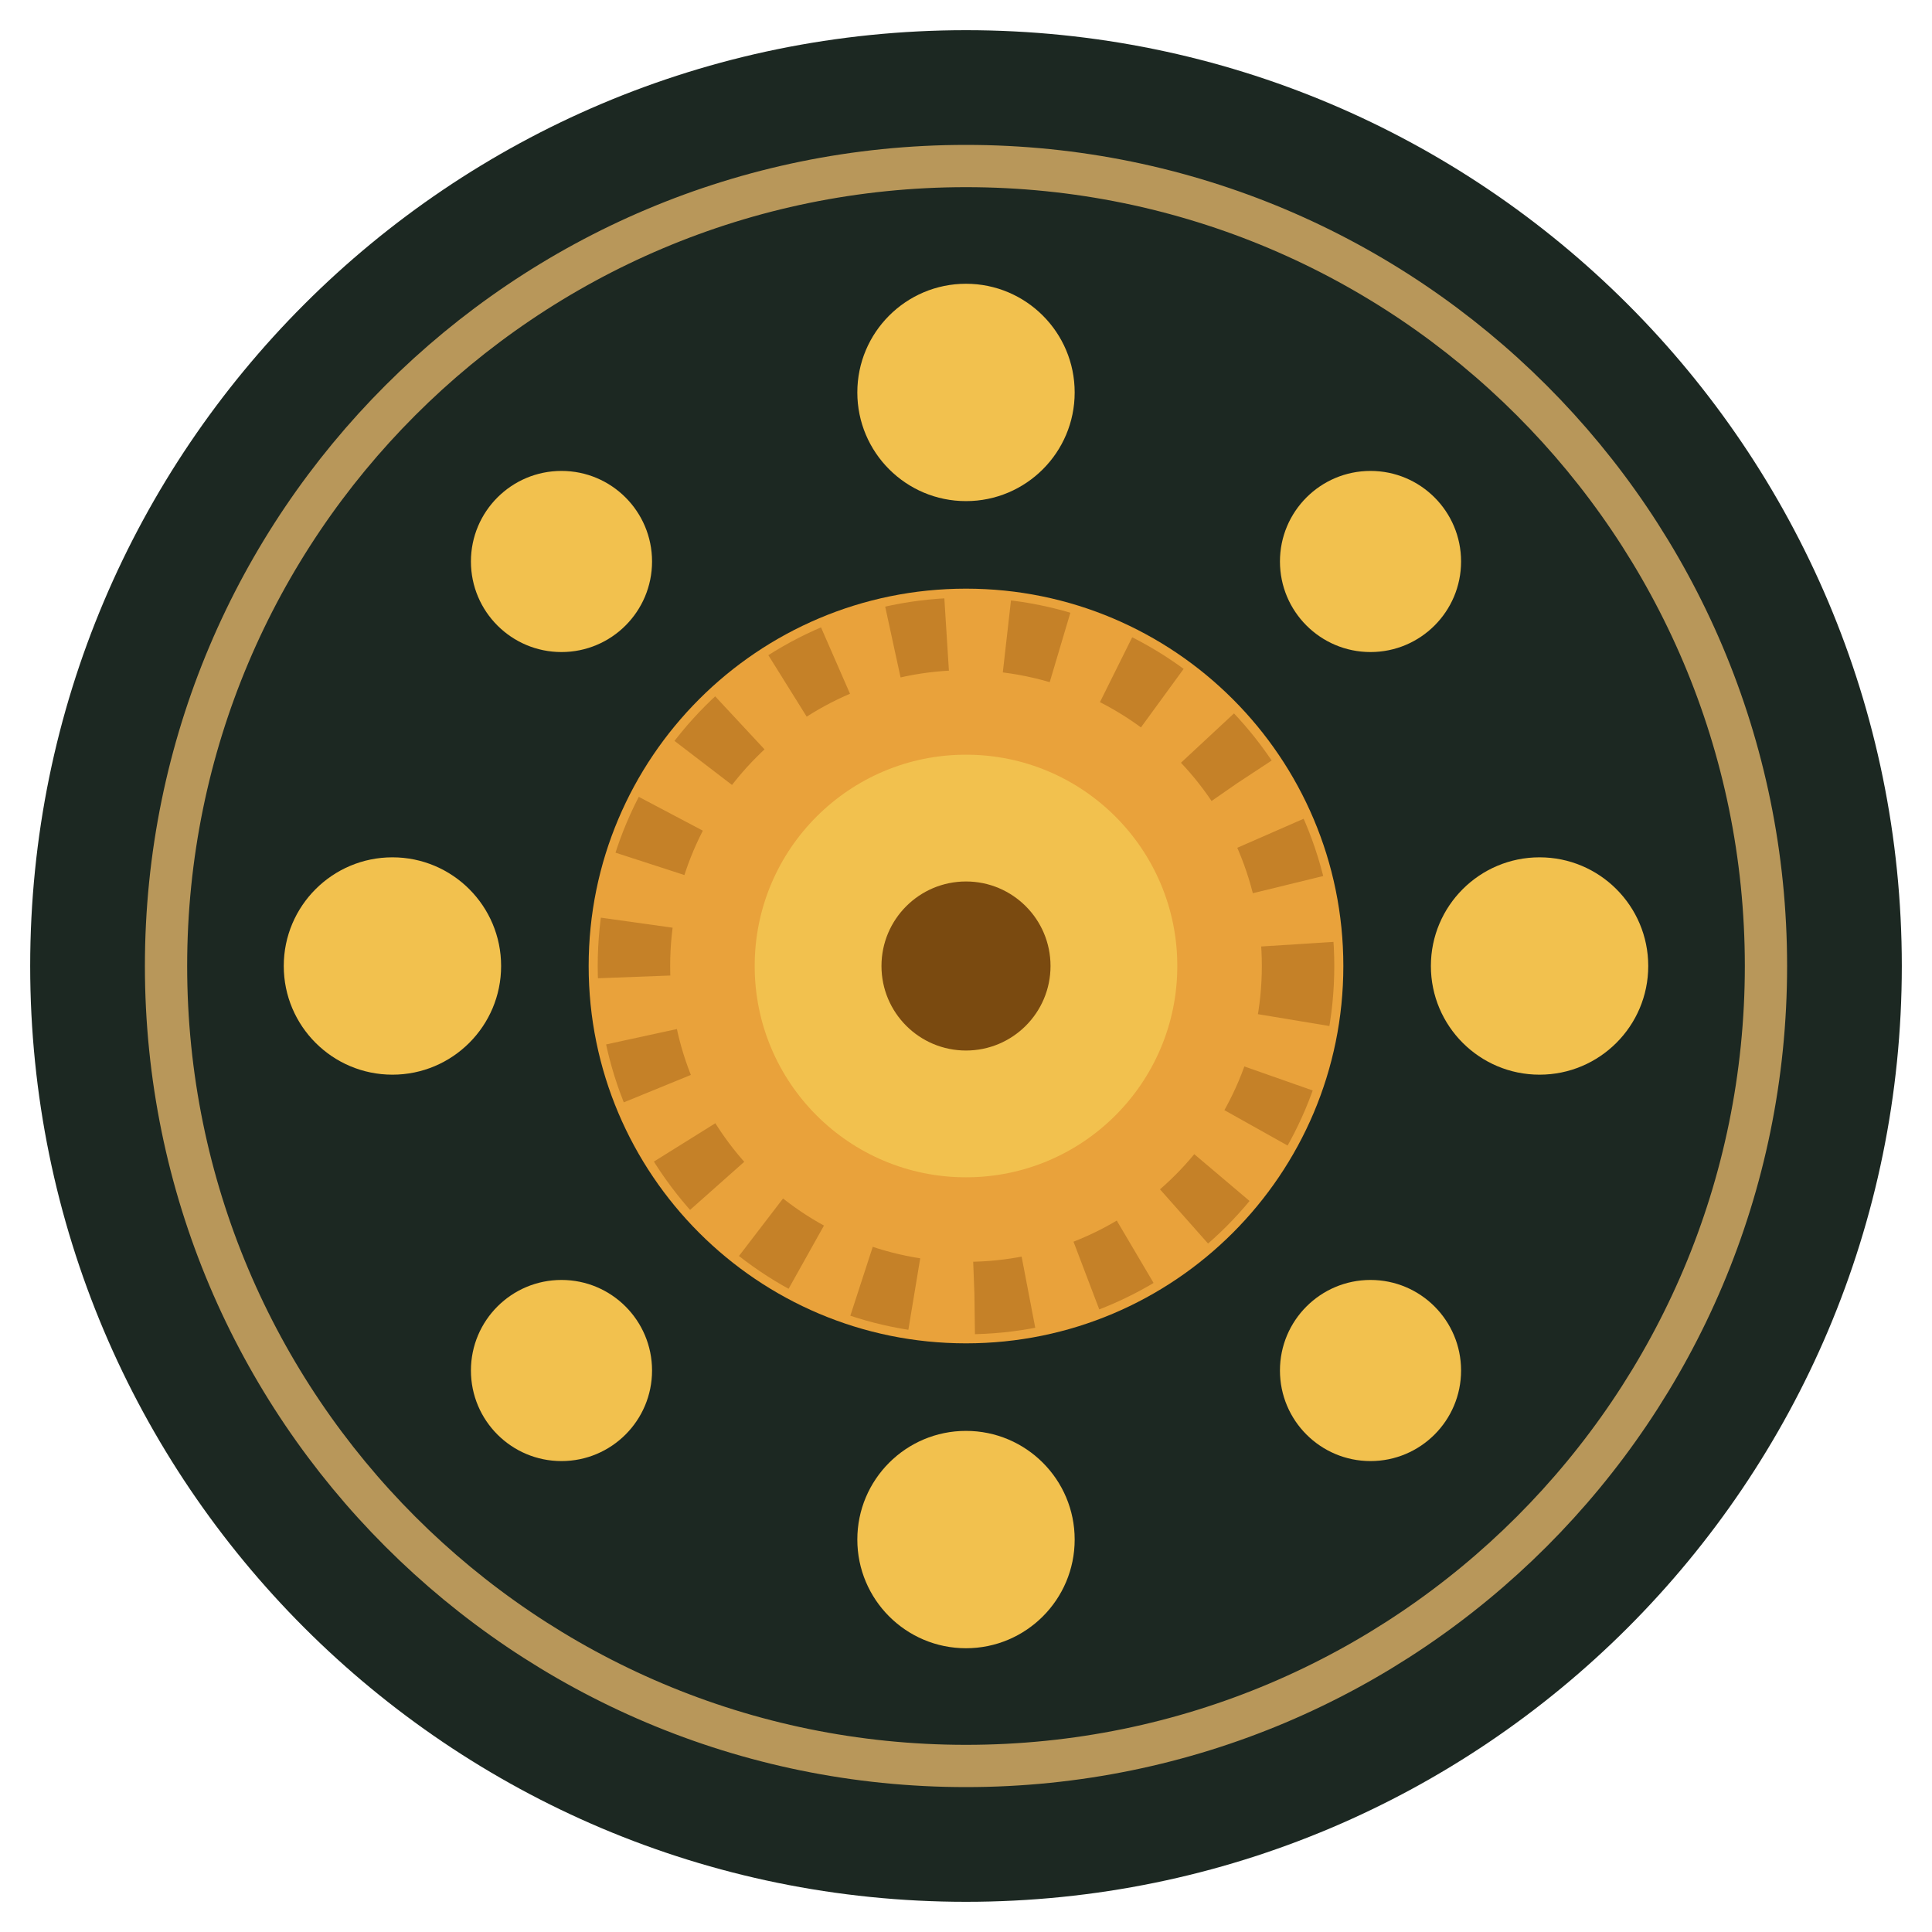
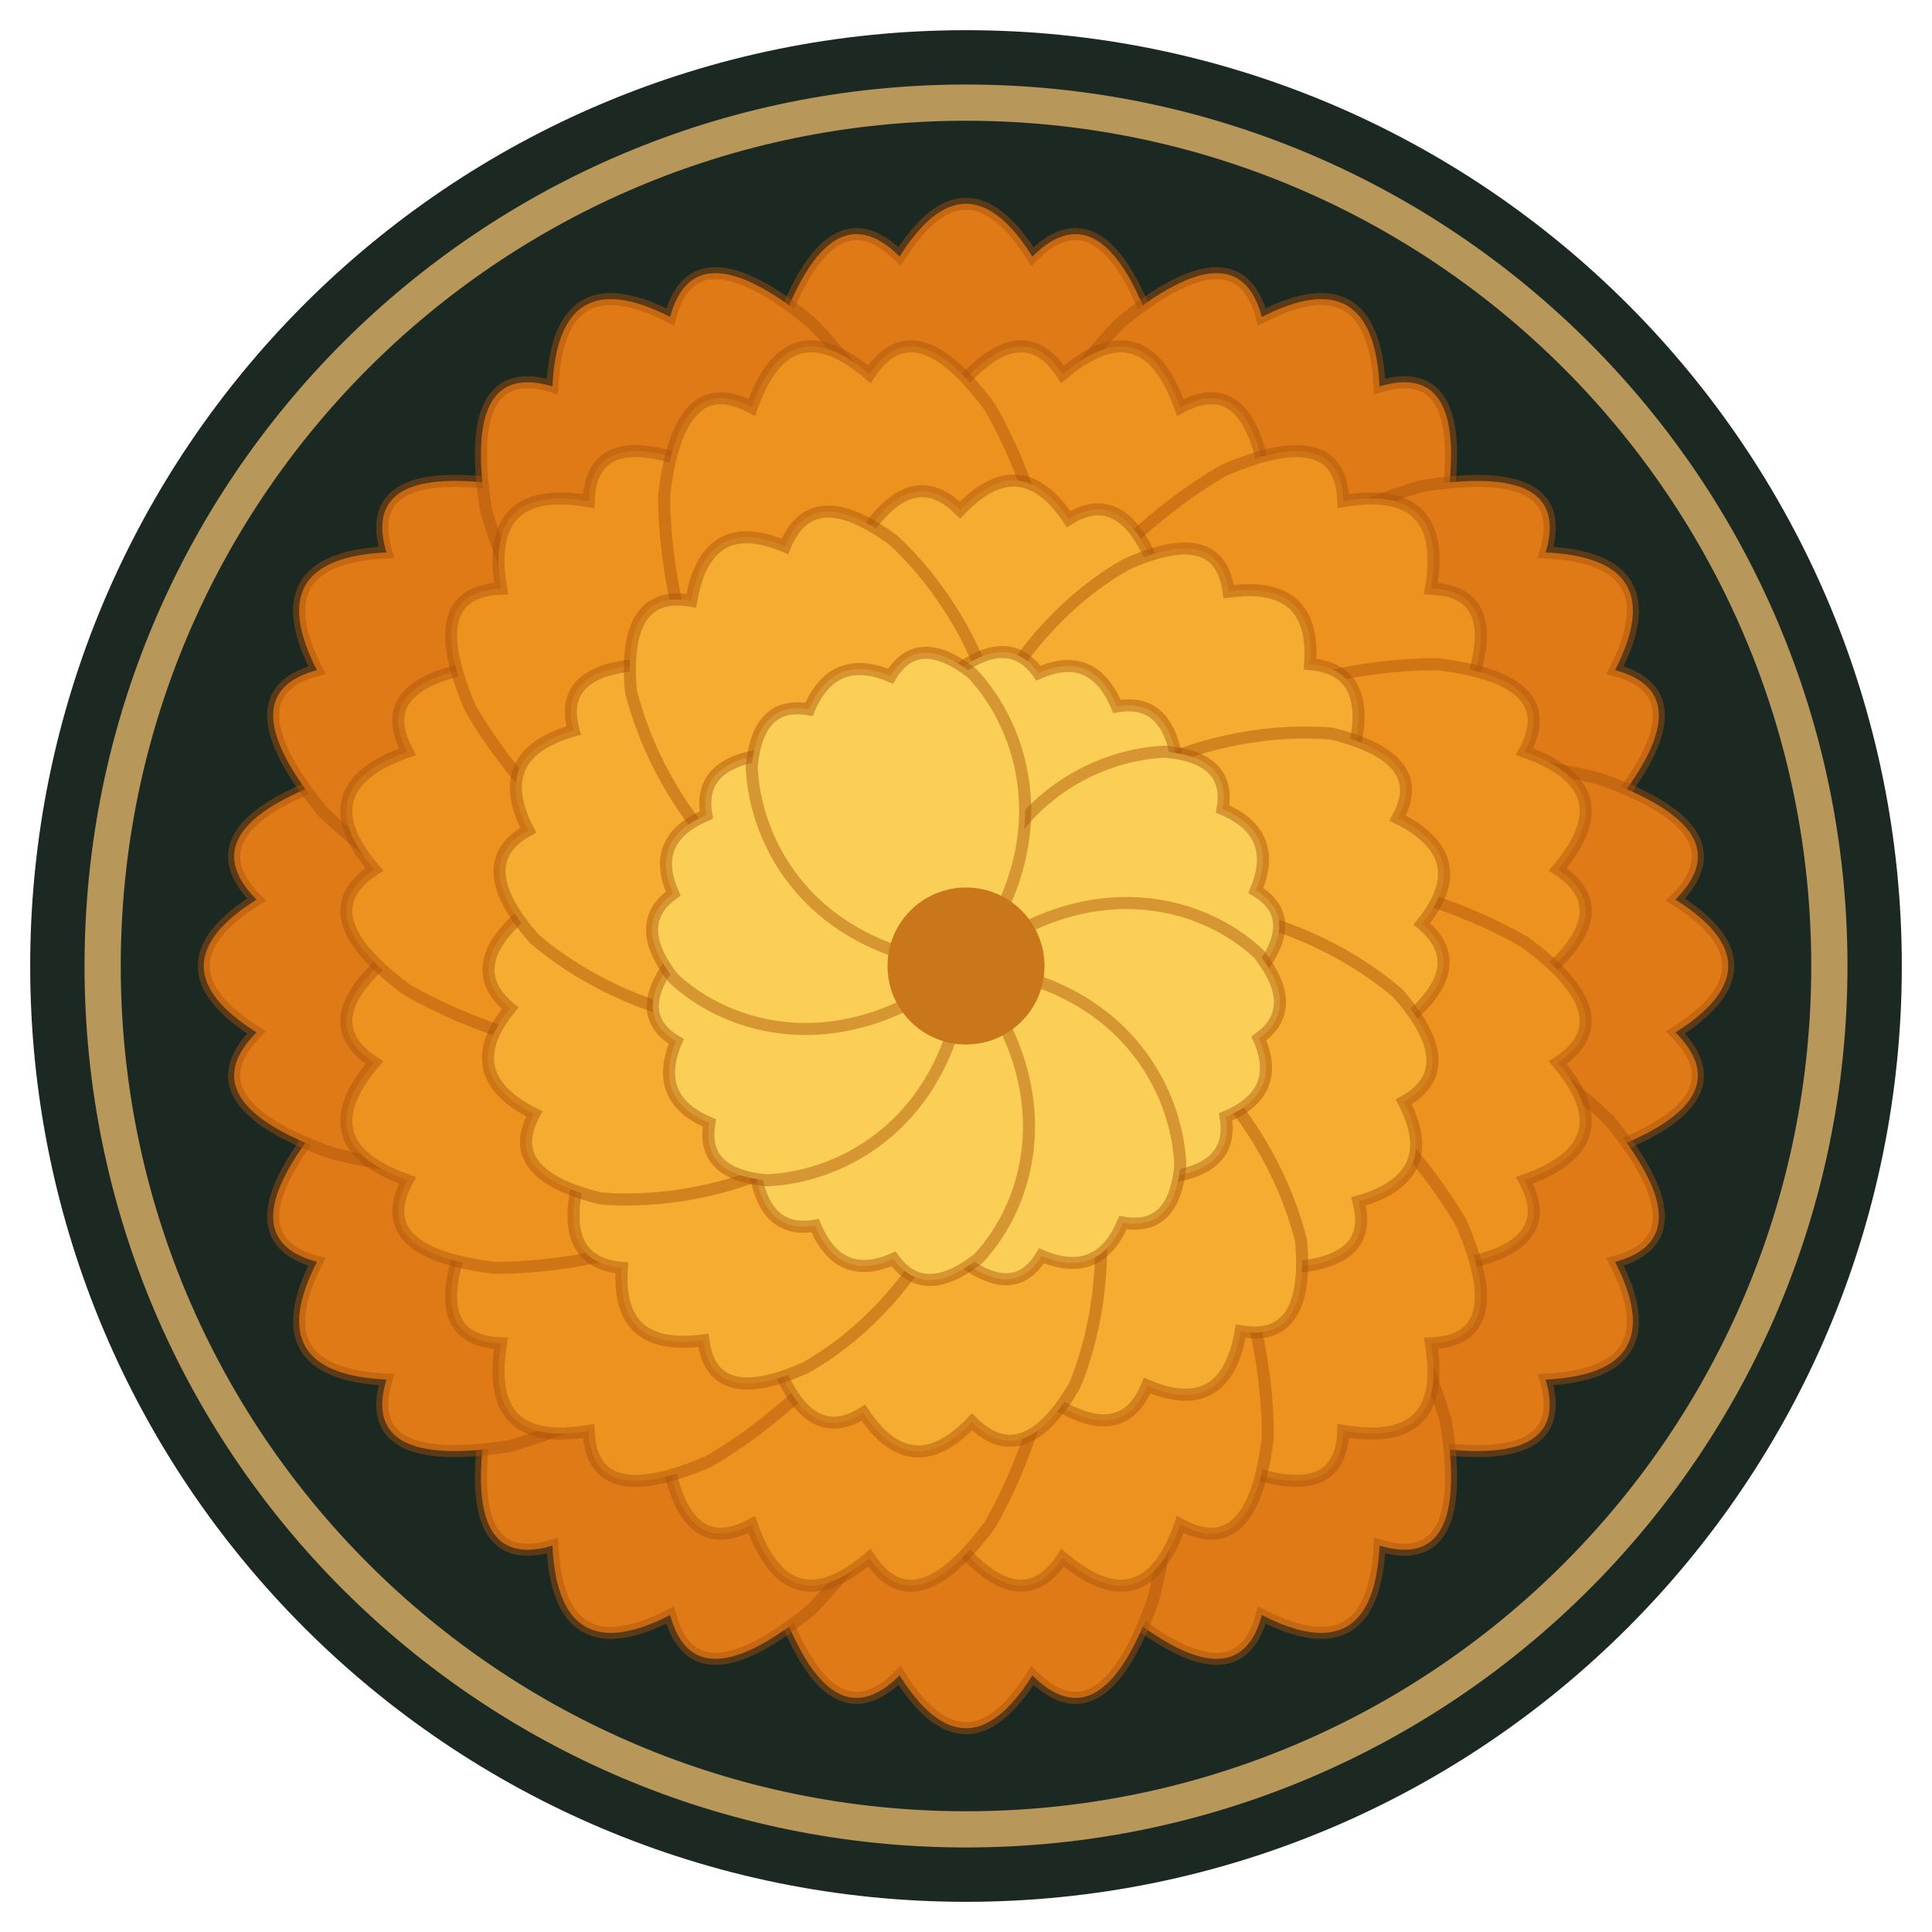
- <svg xmlns="http://www.w3.org/2000/svg" viewBox="0 0 64 64">
-   <circle cx="32" cy="32" r="31" fill="#1c2822" />
-   <circle cx="32" cy="32" r="26.5" fill="none" stroke="#b8975a" stroke-width="1.4" />
-   <g fill="#f2c14e">
-     <circle cx="32" cy="13" r="3.6" />
-     <circle cx="32" cy="51" r="3.6" />
-     <circle cx="13" cy="32" r="3.6" />
-     <circle cx="51" cy="32" r="3.6" />
-     <circle cx="18.6" cy="18.6" r="3" />
-     <circle cx="45.4" cy="18.6" r="3" />
-     <circle cx="18.6" cy="45.4" r="3" />
-     <circle cx="45.4" cy="45.4" r="3" />
-   </g>
-   <circle cx="32" cy="32" r="12.5" fill="#e9a23b" />
-   <circle cx="32" cy="32" r="11" fill="none" stroke="#9a5a12" stroke-opacity=".45" stroke-width="2.4" stroke-dasharray="1.8 2" />
-   <circle cx="32" cy="32" r="7" fill="#f2c14e" />
-   <circle cx="32" cy="32" r="2.8" fill="#7a4a10" />
+ <svg xmlns="http://www.w3.org/2000/svg" viewBox="-32 -32 64 64">
+   <circle r="31" fill="#1c2822" />
+   <circle r="28.6" fill="none" stroke="#b8975a" stroke-width="1.2" />
+   <path d="M0 0C7.1 -6 7.6 -15.5 6.2 -21Q4.5 -25.8 2.2 -23.5Q0 -27 -2.2 -23.5Q-4.5 -25.8 -6.2 -21C-7.6 -15.5 -7.1 -6 0 0Z" fill="#df7a17" stroke="#a9520a" stroke-opacity=".45" stroke-width=".4" />
+   <path d="M0 0C9.2 -1.6 14.3 -9.6 15.9 -15.1Q16.7 -20.1 13.7 -19.2Q13.5 -23.4 9.8 -21.5Q9 -24.5 5.1 -21.3C1.2 -17.2 -3.2 -8.8 0 0Z" fill="#df7a17" stroke="#a9520a" stroke-opacity=".45" stroke-width=".4" />
+   <path d="M0 0C8.8 3.2 17.2 -1.2 21.3 -5.1Q24.5 -9 21.5 -9.8Q23.4 -13.5 19.2 -13.7Q20.1 -16.7 15.1 -15.9C9.6 -14.3 1.6 -9.2 0 0Z" fill="#df7a17" stroke="#a9520a" stroke-opacity=".45" stroke-width=".4" />
+   <path d="M0 0C6 7.1 15.5 7.6 21 6.2Q25.8 4.5 23.5 2.2Q27 0 23.5 -2.2Q25.8 -4.5 21 -6.2C15.5 -7.6 6 -7.1 0 0Z" fill="#df7a17" stroke="#a9520a" stroke-opacity=".45" stroke-width=".4" />
+   <path d="M0 0C1.6 9.2 9.6 14.3 15.1 15.9Q20.1 16.7 19.2 13.7Q23.4 13.5 21.5 9.8Q24.5 9 21.3 5.1C17.2 1.2 8.8 -3.2 0 0Z" fill="#df7a17" stroke="#a9520a" stroke-opacity=".45" stroke-width=".4" />
+   <path d="M0 0C-3.2 8.8 1.2 17.2 5.1 21.3Q9 24.5 9.8 21.5Q13.5 23.4 13.7 19.2Q16.7 20.1 15.9 15.1C14.3 9.6 9.2 1.6 0 0Z" fill="#df7a17" stroke="#a9520a" stroke-opacity=".45" stroke-width=".4" />
+   <path d="M0 0C-7.1 6 -7.6 15.5 -6.2 21Q-4.5 25.8 -2.2 23.5Q0 27 2.2 23.5Q4.5 25.8 6.2 21C7.6 15.5 7.1 6 0 0Z" fill="#df7a17" stroke="#a9520a" stroke-opacity=".45" stroke-width=".4" />
+   <path d="M0 0C-9.2 1.6 -14.3 9.6 -15.9 15.1Q-16.7 20.1 -13.7 19.2Q-13.5 23.4 -9.8 21.5Q-9 24.5 -5.1 21.3C-1.2 17.2 3.2 8.8 0 0Z" fill="#df7a17" stroke="#a9520a" stroke-opacity=".45" stroke-width=".4" />
+   <path d="M0 0C-8.8 -3.2 -17.2 1.2 -21.3 5.1Q-24.5 9 -21.5 9.8Q-23.4 13.5 -19.2 13.7Q-20.1 16.7 -15.1 15.9C-9.6 14.3 -1.6 9.2 0 0Z" fill="#df7a17" stroke="#a9520a" stroke-opacity=".45" stroke-width=".4" />
+   <path d="M0 0C-6 -7.1 -15.5 -7.6 -21 -6.2Q-25.8 -4.5 -23.5 -2.2Q-27 0 -23.5 2.2Q-25.8 4.5 -21 6.2C-15.5 7.6 -6 7.1 0 0Z" fill="#df7a17" stroke="#a9520a" stroke-opacity=".45" stroke-width=".4" />
+   <path d="M0 0C-1.6 -9.2 -9.6 -14.3 -15.1 -15.9Q-20.1 -16.7 -19.2 -13.7Q-23.4 -13.5 -21.5 -9.8Q-24.5 -9 -21.3 -5.1C-17.2 -1.2 -8.8 3.2 0 0Z" fill="#df7a17" stroke="#a9520a" stroke-opacity=".45" stroke-width=".4" />
+   <path d="M0 0C3.2 -8.8 -1.2 -17.2 -5.1 -21.3Q-9 -24.5 -9.8 -21.5Q-13.5 -23.4 -13.7 -19.2Q-16.7 -20.1 -15.9 -15.1C-14.3 -9.6 -9.2 -1.6 0 0Z" fill="#df7a17" stroke="#a9520a" stroke-opacity=".45" stroke-width=".4" />
+   <path d="M0 0C7.5 -3.2 10 -10.8 10 -15.6Q9.5 -19.8 7.1 -18.5Q5.9 -21.9 3.2 -19.6Q1.7 -21.9 -0.8 -18.5C-3.2 -14.3 -4.9 -6.5 0 0Z" fill="#ee921f" stroke="#a9520a" stroke-opacity=".45" stroke-width=".4" />
+   <path d="M0 0C8.1 1 14 -4.4 16.4 -8.5Q18.1 -12.4 15.4 -12.5Q16 -16 12.5 -15.4Q12.4 -18.1 8.5 -16.4C4.4 -14 -1 -8.1 0 0Z" fill="#ee921f" stroke="#a9520a" stroke-opacity=".45" stroke-width=".4" />
+   <path d="M0 0C6.5 4.9 14.3 3.2 18.5 0.8Q21.9 -1.7 19.6 -3.2Q21.9 -5.9 18.5 -7.1Q19.8 -9.5 15.6 -10C10.8 -10 3.2 -7.5 0 0Z" fill="#ee921f" stroke="#a9520a" stroke-opacity=".45" stroke-width=".4" />
+   <path d="M0 0C3.2 7.5 10.8 10 15.6 10Q19.8 9.5 18.5 7.1Q21.9 5.9 19.6 3.2Q21.9 1.7 18.5 -0.8C14.3 -3.2 6.5 -4.9 0 0Z" fill="#ee921f" stroke="#a9520a" stroke-opacity=".45" stroke-width=".4" />
+   <path d="M0 0C-1 8.1 4.4 14 8.5 16.4Q12.4 18.1 12.5 15.4Q16 16 15.4 12.5Q18.1 12.4 16.4 8.5C14 4.4 8.1 -1 0 0Z" fill="#ee921f" stroke="#a9520a" stroke-opacity=".45" stroke-width=".4" />
+   <path d="M0 0C-4.9 6.5 -3.2 14.3 -0.8 18.5Q1.7 21.9 3.2 19.6Q5.9 21.9 7.1 18.5Q9.5 19.8 10 15.6C10 10.8 7.5 3.2 0 0Z" fill="#ee921f" stroke="#a9520a" stroke-opacity=".45" stroke-width=".4" />
+   <path d="M0 0C-7.5 3.2 -10 10.8 -10 15.6Q-9.5 19.8 -7.1 18.5Q-5.9 21.9 -3.2 19.6Q-1.7 21.9 0.8 18.5C3.2 14.3 4.9 6.5 0 0Z" fill="#ee921f" stroke="#a9520a" stroke-opacity=".45" stroke-width=".4" />
+   <path d="M0 0C-8.1 -1 -14 4.4 -16.4 8.5Q-18.1 12.4 -15.4 12.5Q-16 16 -12.5 15.4Q-12.4 18.1 -8.5 16.4C-4.4 14 1 8.1 0 0Z" fill="#ee921f" stroke="#a9520a" stroke-opacity=".45" stroke-width=".4" />
+   <path d="M0 0C-6.5 -4.9 -14.3 -3.2 -18.5 -0.8Q-21.9 1.7 -19.6 3.2Q-21.9 5.9 -18.5 7.1Q-19.8 9.5 -15.6 10C-10.8 10 -3.2 7.5 0 0Z" fill="#ee921f" stroke="#a9520a" stroke-opacity=".45" stroke-width=".4" />
+   <path d="M0 0C-3.2 -7.5 -10.8 -10 -15.6 -10Q-19.8 -9.5 -18.5 -7.1Q-21.9 -5.9 -19.6 -3.2Q-21.9 -1.7 -18.5 0.8C-14.3 3.2 -6.5 4.9 0 0Z" fill="#ee921f" stroke="#a9520a" stroke-opacity=".45" stroke-width=".4" />
+   <path d="M0 0C1 -8.1 -4.4 -14 -8.5 -16.4Q-12.4 -18.1 -12.5 -15.4Q-16 -16 -15.4 -12.5Q-18.1 -12.4 -16.4 -8.5C-14 -4.4 -8.1 1 0 0Z" fill="#ee921f" stroke="#a9520a" stroke-opacity=".45" stroke-width=".4" />
+   <path d="M0 0C4.9 -6.5 3.2 -14.3 0.8 -18.5Q-1.7 -21.9 -3.2 -19.6Q-5.9 -21.9 -7.1 -18.5Q-9.5 -19.8 -10 -15.6C-10 -10.8 -7.5 -3.2 0 0Z" fill="#ee921f" stroke="#a9520a" stroke-opacity=".45" stroke-width=".4" />
+   <path d="M0 0C6.1 -3.2 7.1 -9.2 6.4 -12.8Q5.3 -16 3.4 -14.8Q1.8 -17.2 -0.2 -15.1Q-1.9 -16.8 -3.6 -13.9C-5 -10.5 -5.3 -4.4 0 0Z" fill="#f5ac30" stroke="#a9520a" stroke-opacity=".45" stroke-width=".4" />
+   <path d="M0 0C6.8 1 11.2 -3.3 12.7 -6.6Q13.7 -9.8 11.4 -10Q11.6 -12.8 8.7 -12.4Q8.4 -14.7 5.3 -13.3C2.1 -11.5 -1.7 -6.7 0 0Z" fill="#f5ac30" stroke="#a9520a" stroke-opacity=".45" stroke-width=".4" />
+   <path d="M0 0C5 4.8 11 3.9 14.2 2.1Q16.9 0.1 15.1 -1.4Q16.9 -3.6 14.3 -4.9Q15.4 -6.9 12.1 -7.7C8.4 -8 2.6 -6.4 0 0Z" fill="#f5ac30" stroke="#a9520a" stroke-opacity=".45" stroke-width=".4" />
+   <path d="M0 0C1.2 6.8 6.6 9.6 10.2 10Q13.6 10 13 7.8Q15.8 7 14.5 4.5Q16.5 3.4 14.3 0.9C11.5 -1.5 5.8 -3.7 0 0Z" fill="#f5ac30" stroke="#a9520a" stroke-opacity=".45" stroke-width=".4" />
+   <path d="M0 0C-3.1 6.2 -0.3 11.6 2.4 14.1Q5.1 16.1 6 13.9Q8.6 15 9.1 12.1Q11.4 12.5 11.1 9.1C10.2 5.5 6.9 0.5 0 0Z" fill="#f5ac30" stroke="#a9520a" stroke-opacity=".45" stroke-width=".4" />
+   <path d="M0 0C-6.1 3.2 -7.1 9.2 -6.4 12.8Q-5.3 16 -3.4 14.8Q-1.8 17.2 0.2 15.1Q1.9 16.8 3.6 13.9C5 10.5 5.3 4.4 0 0Z" fill="#f5ac30" stroke="#a9520a" stroke-opacity=".45" stroke-width=".4" />
+   <path d="M0 0C-6.8 -1 -11.2 3.3 -12.7 6.6Q-13.7 9.8 -11.4 10Q-11.6 12.8 -8.7 12.4Q-8.4 14.7 -5.3 13.3C-2.1 11.5 1.7 6.7 0 0Z" fill="#f5ac30" stroke="#a9520a" stroke-opacity=".45" stroke-width=".4" />
+   <path d="M0 0C-5 -4.8 -11 -3.9 -14.2 -2.1Q-16.9 -0.1 -15.1 1.4Q-16.9 3.6 -14.3 4.9Q-15.4 6.9 -12.1 7.7C-8.4 8 -2.6 6.4 0 0Z" fill="#f5ac30" stroke="#a9520a" stroke-opacity=".45" stroke-width=".4" />
+   <path d="M0 0C-1.2 -6.8 -6.6 -9.6 -10.2 -10Q-13.6 -10 -13 -7.8Q-15.8 -7 -14.5 -4.5Q-16.5 -3.4 -14.3 -0.9C-11.5 1.5 -5.8 3.7 0 0Z" fill="#f5ac30" stroke="#a9520a" stroke-opacity=".45" stroke-width=".4" />
+   <path d="M0 0C3.1 -6.2 0.3 -11.6 -2.4 -14.1Q-5.1 -16.1 -6 -13.9Q-8.6 -15 -9.1 -12.1Q-11.4 -12.5 -11.1 -9.1C-10.2 -5.5 -6.9 -0.5 0 0Z" fill="#f5ac30" stroke="#a9520a" stroke-opacity=".45" stroke-width=".4" />
+   <path d="M0 0C5.2 -0.6 7 -4.2 7 -6.7Q6.7 -8.9 5 -8.6Q4.2 -10.5 2.4 -9.7Q1.4 -11.1 -0.4 -9.7C-2.1 -7.9 -3.3 -4.1 0 0Z" fill="#fbcf55" stroke="#a9520a" stroke-opacity=".45" stroke-width=".4" />
+   <path d="M0 0C4.1 3.2 7.9 1.9 9.7 0.2Q11.1 -1.6 9.6 -2.5Q10.4 -4.4 8.5 -5.2Q8.8 -6.9 6.6 -7.1C4.1 -7 0.5 -5.2 0 0Z" fill="#fbcf55" stroke="#a9520a" stroke-opacity=".45" stroke-width=".4" />
+   <path d="M0 0C0.6 5.2 4.2 7 6.7 7Q8.9 6.7 8.6 5Q10.5 4.2 9.7 2.4Q11.1 1.4 9.7 -0.4C7.9 -2.1 4.1 -3.3 0 0Z" fill="#fbcf55" stroke="#a9520a" stroke-opacity=".45" stroke-width=".4" />
+   <path d="M0 0C-3.2 4.1 -1.9 7.9 -0.2 9.7Q1.6 11.1 2.5 9.6Q4.4 10.4 5.2 8.5Q6.9 8.8 7.1 6.6C7 4.1 5.2 0.5 0 0Z" fill="#fbcf55" stroke="#a9520a" stroke-opacity=".45" stroke-width=".4" />
+   <path d="M0 0C-5.2 0.6 -7 4.2 -7 6.7Q-6.7 8.9 -5 8.6Q-4.2 10.5 -2.4 9.7Q-1.4 11.1 0.4 9.7C2.1 7.9 3.3 4.1 0 0Z" fill="#fbcf55" stroke="#a9520a" stroke-opacity=".45" stroke-width=".4" />
+   <path d="M0 0C-4.1 -3.2 -7.9 -1.9 -9.7 -0.2Q-11.1 1.6 -9.6 2.5Q-10.4 4.4 -8.5 5.2Q-8.8 6.9 -6.6 7.1C-4.1 7 -0.5 5.2 0 0Z" fill="#fbcf55" stroke="#a9520a" stroke-opacity=".45" stroke-width=".4" />
+   <path d="M0 0C-0.6 -5.2 -4.2 -7 -6.7 -7Q-8.9 -6.7 -8.6 -5Q-10.5 -4.2 -9.7 -2.4Q-11.1 -1.4 -9.7 0.4C-7.9 2.1 -4.1 3.3 0 0Z" fill="#fbcf55" stroke="#a9520a" stroke-opacity=".45" stroke-width=".4" />
+   <path d="M0 0C3.2 -4.1 1.9 -7.9 0.2 -9.7Q-1.6 -11.1 -2.5 -9.6Q-4.4 -10.4 -5.2 -8.5Q-6.9 -8.8 -7.1 -6.6C-7 -4.1 -5.2 -0.5 0 0Z" fill="#fbcf55" stroke="#a9520a" stroke-opacity=".45" stroke-width=".4" />
+   <circle r="2.6" fill="#c9771a" />
</svg>
